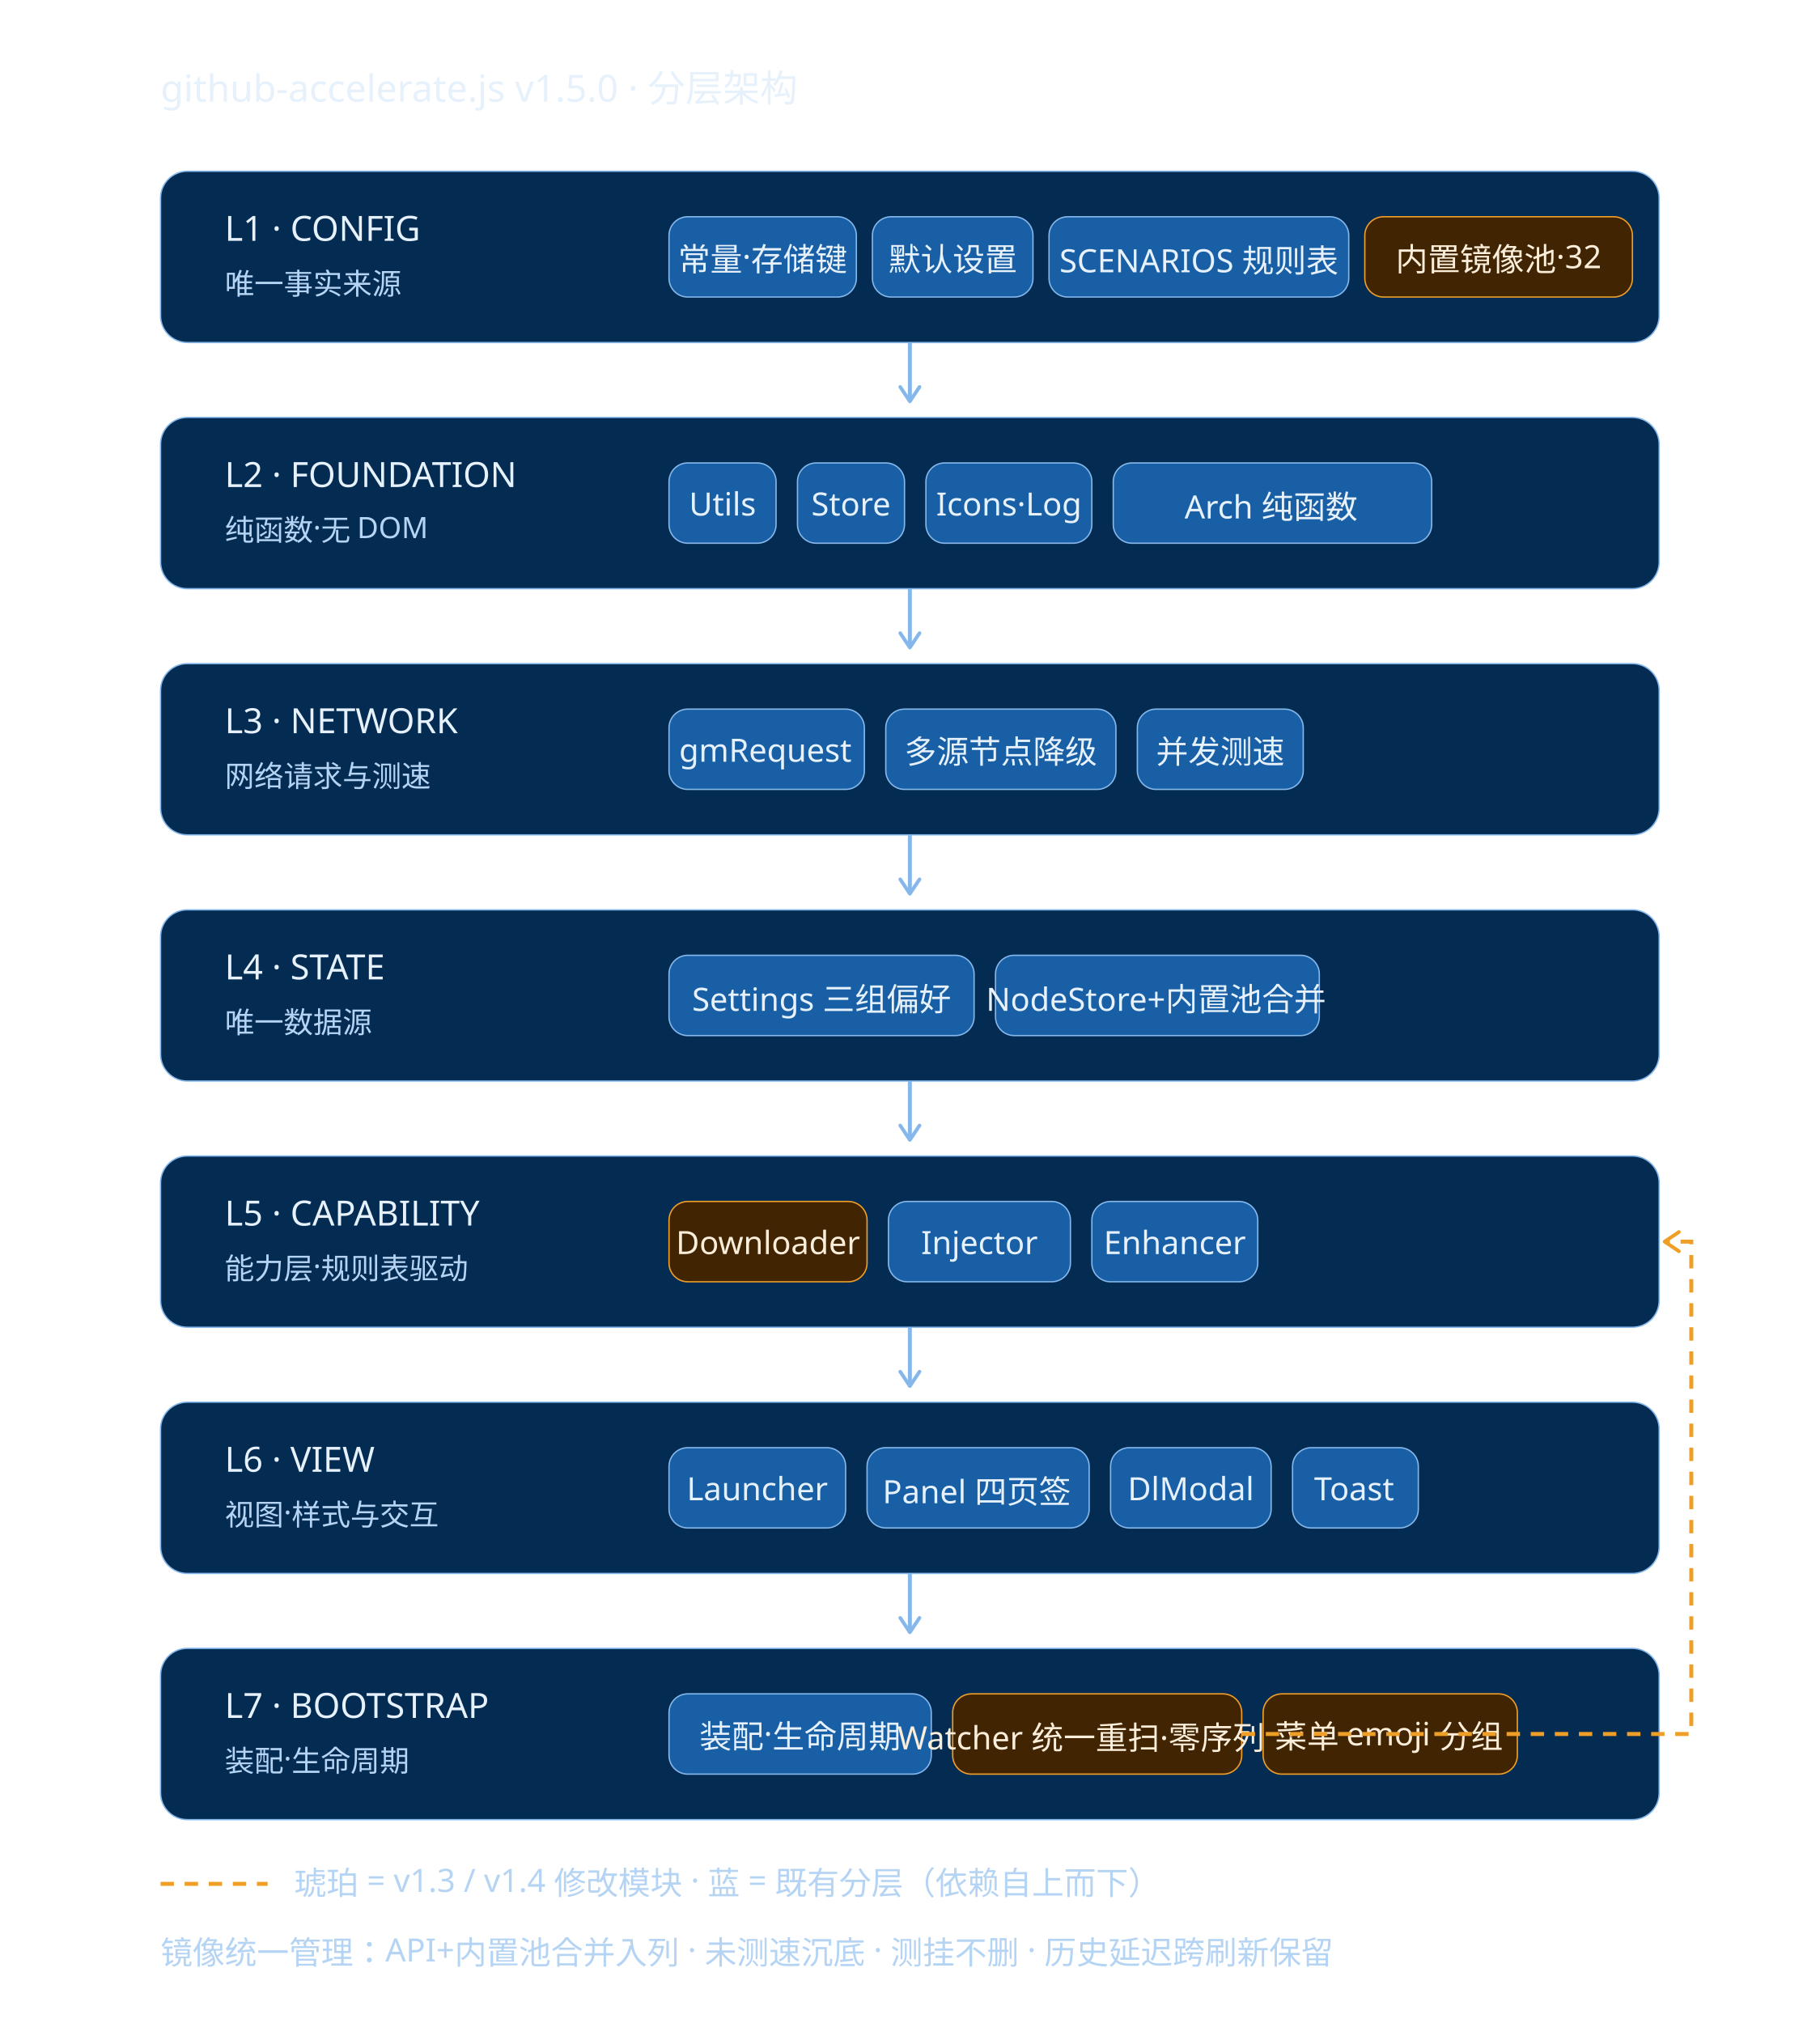
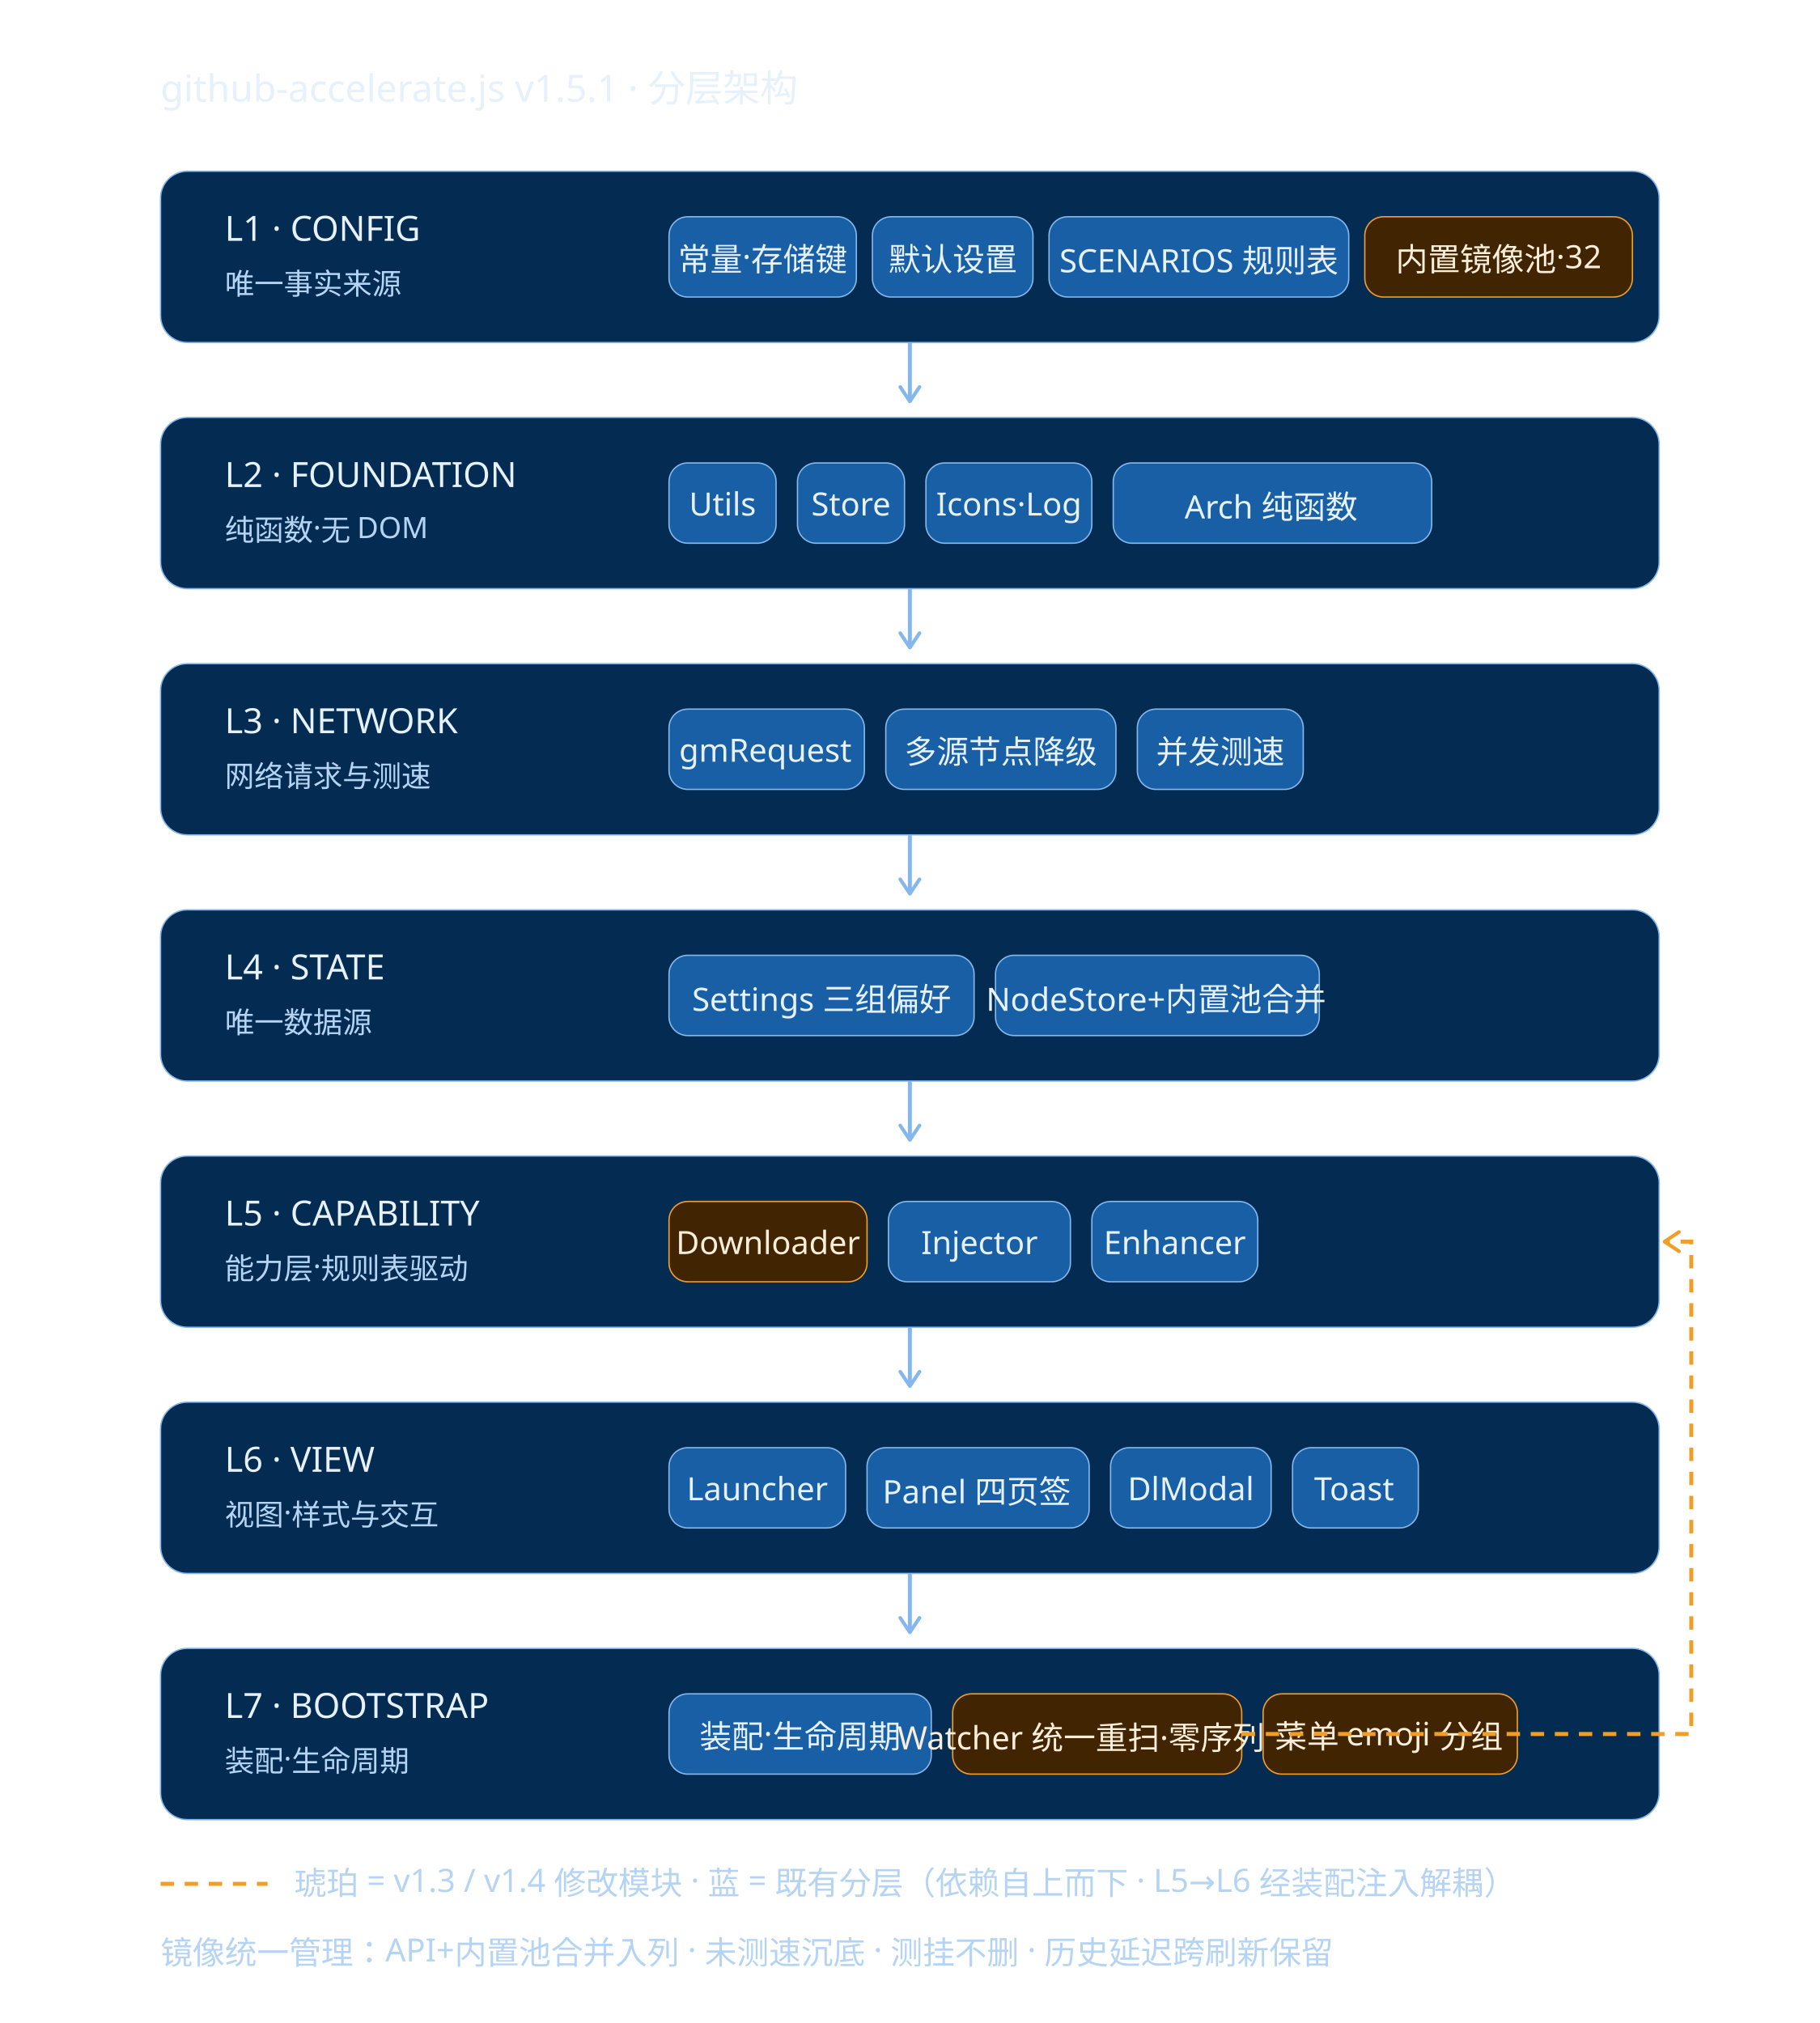
<svg xmlns="http://www.w3.org/2000/svg" viewBox="0 0 680 756" width="100%" role="img">
  <defs>
    <marker id="arrow" viewBox="0 0 10 10" refX="8" refY="5" markerWidth="6" markerHeight="6" orient="auto-start-reverse">
      <path d="M2 1L8 5L2 9" fill="none" stroke="#85B7EB" stroke-width="1.5" stroke-linecap="round" stroke-linejoin="round" />
    </marker>
    <marker id="arrowA" viewBox="0 0 10 10" refX="8" refY="5" markerWidth="6" markerHeight="6" orient="auto-start-reverse">
      <path d="M2 1L8 5L2 9" fill="none" stroke="#EF9F27" stroke-width="1.5" stroke-linecap="round" stroke-linejoin="round" />
    </marker>
  </defs>
  <style>
    .lyr{fill:#042C53;stroke:#85B7EB;stroke-width:0.5;}
    .chip{fill:#185FA5;stroke:#85B7EB;stroke-width:0.5;}
    .chipx{fill:#412402;stroke:#EF9F27;stroke-width:0.5;}
    .t1{font:500 13px sans-serif;fill:#E6F1FB;}
    .t2{font:400 11px sans-serif;fill:#B5D4F4;}
    .tc{font:400 12px sans-serif;fill:#E6F1FB;}
    .tcx{font:400 12px sans-serif;fill:#FAEEDA;}
    .cap{font:500 14px sans-serif;fill:#E6F1FB;}
    .leg{font:400 12px sans-serif;fill:#B5D4F4;}
    .arr{stroke:#85B7EB;stroke-width:1.5;fill:none;}
    .dsh{stroke:#EF9F27;stroke-width:1.5;fill:none;stroke-dasharray:5 4;}
  </style>
-   <text class="cap" x="60" y="38">github-accelerate.js v1.5.0 · 分层架构</text>
+   <text class="cap" x="60" y="38">github-accelerate.js v1.5.1 · 分层架构</text>
  <rect class="lyr" x="60" y="64" width="560" height="64" rx="10" />
  <text class="t1" x="84" y="90">L1 · CONFIG</text>
  <text class="t2" x="84" y="110">唯一事实来源</text>
  <rect class="chip" x="250" y="81" width="70" height="30" rx="7" />
  <text class="tc" x="285" y="96" text-anchor="middle" dominant-baseline="central">常量·存储键</text>
  <rect class="chip" x="326" y="81" width="60" height="30" rx="7" />
  <text class="tc" x="356" y="96" text-anchor="middle" dominant-baseline="central">默认设置</text>
  <rect class="chip" x="392" y="81" width="112" height="30" rx="7" />
  <text class="tc" x="448" y="96" text-anchor="middle" dominant-baseline="central">SCENARIOS 规则表</text>
  <rect class="chipx" x="510" y="81" width="100" height="30" rx="7" />
  <text class="tcx" x="560" y="96" text-anchor="middle" dominant-baseline="central">内置镜像池·32</text>
  <path class="arr" d="M340 128 L340 150" marker-end="url(#arrow)" />
  <rect class="lyr" x="60" y="156" width="560" height="64" rx="10" />
  <text class="t1" x="84" y="182">L2 · FOUNDATION</text>
  <text class="t2" x="84" y="202">纯函数·无 DOM</text>
  <rect class="chip" x="250" y="173" width="40" height="30" rx="7" />
  <text class="tc" x="270" y="188" text-anchor="middle" dominant-baseline="central">Utils</text>
  <rect class="chip" x="298" y="173" width="40" height="30" rx="7" />
  <text class="tc" x="318" y="188" text-anchor="middle" dominant-baseline="central">Store</text>
  <rect class="chip" x="346" y="173" width="62" height="30" rx="7" />
  <text class="tc" x="377" y="188" text-anchor="middle" dominant-baseline="central">Icons·Log</text>
  <rect class="chip" x="416" y="173" width="119" height="30" rx="7" />
  <text class="tc" x="475" y="188" text-anchor="middle" dominant-baseline="central">Arch 纯函数</text>
  <path class="arr" d="M340 220 L340 242" marker-end="url(#arrow)" />
  <rect class="lyr" x="60" y="248" width="560" height="64" rx="10" />
  <text class="t1" x="84" y="274">L3 · NETWORK</text>
  <text class="t2" x="84" y="294">网络请求与测速</text>
  <rect class="chip" x="250" y="265" width="73" height="30" rx="7" />
  <text class="tc" x="286" y="280" text-anchor="middle" dominant-baseline="central">gmRequest</text>
  <rect class="chip" x="331" y="265" width="86" height="30" rx="7" />
  <text class="tc" x="374" y="280" text-anchor="middle" dominant-baseline="central">多源节点降级</text>
  <rect class="chip" x="425" y="265" width="62" height="30" rx="7" />
  <text class="tc" x="456" y="280" text-anchor="middle" dominant-baseline="central">并发测速</text>
  <path class="arr" d="M340 312 L340 334" marker-end="url(#arrow)" />
  <rect class="lyr" x="60" y="340" width="560" height="64" rx="10" />
  <text class="t1" x="84" y="366">L4 · STATE</text>
  <text class="t2" x="84" y="386">唯一数据源</text>
  <rect class="chip" x="250" y="357" width="114" height="30" rx="7" />
  <text class="tc" x="307" y="372" text-anchor="middle" dominant-baseline="central">Settings 三组偏好</text>
  <rect class="chip" x="372" y="357" width="121" height="30" rx="7" />
  <text class="tc" x="432" y="372" text-anchor="middle" dominant-baseline="central">NodeStore+内置池合并</text>
  <path class="arr" d="M340 404 L340 426" marker-end="url(#arrow)" />
  <rect class="lyr" x="60" y="432" width="560" height="64" rx="10" />
  <text class="t1" x="84" y="458">L5 · CAPABILITY</text>
  <text class="t2" x="84" y="478">能力层·规则表驱动</text>
  <rect class="chipx" x="250" y="449" width="74" height="30" rx="7" />
  <text class="tcx" x="287" y="464" text-anchor="middle" dominant-baseline="central">Downloader</text>
  <rect class="chip" x="332" y="449" width="68" height="30" rx="7" />
  <text class="tc" x="366" y="464" text-anchor="middle" dominant-baseline="central">Injector</text>
  <rect class="chip" x="408" y="449" width="62" height="30" rx="7" />
  <text class="tc" x="439" y="464" text-anchor="middle" dominant-baseline="central">Enhancer</text>
  <path class="arr" d="M340 496 L340 518" marker-end="url(#arrow)" />
  <rect class="lyr" x="60" y="524" width="560" height="64" rx="10" />
  <text class="t1" x="84" y="550">L6 · VIEW</text>
  <text class="t2" x="84" y="570">视图·样式与交互</text>
  <rect class="chip" x="250" y="541" width="66" height="30" rx="7" />
  <text class="tc" x="283" y="556" text-anchor="middle" dominant-baseline="central">Launcher</text>
  <rect class="chip" x="324" y="541" width="83" height="30" rx="7" />
  <text class="tc" x="365" y="556" text-anchor="middle" dominant-baseline="central">Panel 四页签</text>
  <rect class="chip" x="415" y="541" width="60" height="30" rx="7" />
  <text class="tc" x="445" y="556" text-anchor="middle" dominant-baseline="central">DlModal</text>
  <rect class="chip" x="483" y="541" width="47" height="30" rx="7" />
  <text class="tc" x="506" y="556" text-anchor="middle" dominant-baseline="central">Toast</text>
  <path class="arr" d="M340 588 L340 610" marker-end="url(#arrow)" />
  <rect class="lyr" x="60" y="616" width="560" height="64" rx="10" />
  <text class="t1" x="84" y="642">L7 · BOOTSTRAP</text>
  <text class="t2" x="84" y="662">装配·生命周期</text>
  <rect class="chip" x="250" y="633" width="98" height="30" rx="7" />
  <text class="tc" x="299" y="648" text-anchor="middle" dominant-baseline="central">装配·生命周期</text>
  <rect class="chipx" x="356" y="633" width="108" height="30" rx="7" />
  <text class="tcx" x="410" y="648" text-anchor="middle" dominant-baseline="central">Watcher 统一重扫·零序列化</text>
  <rect class="chipx" x="472" y="633" width="95" height="30" rx="7" />
  <text class="tcx" x="519" y="648" text-anchor="middle" dominant-baseline="central">菜单 emoji 分组</text>
  <path class="dsh" d="M464 648 L632 648 L632 464 L622 464" marker-end="url(#arrowA)" />
  <path class="dsh" d="M60 704 L100 704" />
-   <text class="leg" x="110" y="708">琥珀 = v1.3 / v1.4 修改模块 · 蓝 = 既有分层（依赖自上而下）</text>
+   <text class="leg" x="110" y="708">琥珀 = v1.3 / v1.4 修改模块 · 蓝 = 既有分层（依赖自上而下 · L5→L6 经装配注入解耦）</text>
  <text class="leg" x="60" y="734">镜像统一管理：API+内置池合并入列 · 未测速沉底 · 测挂不删 · 历史延迟跨刷新保留</text>
</svg>
